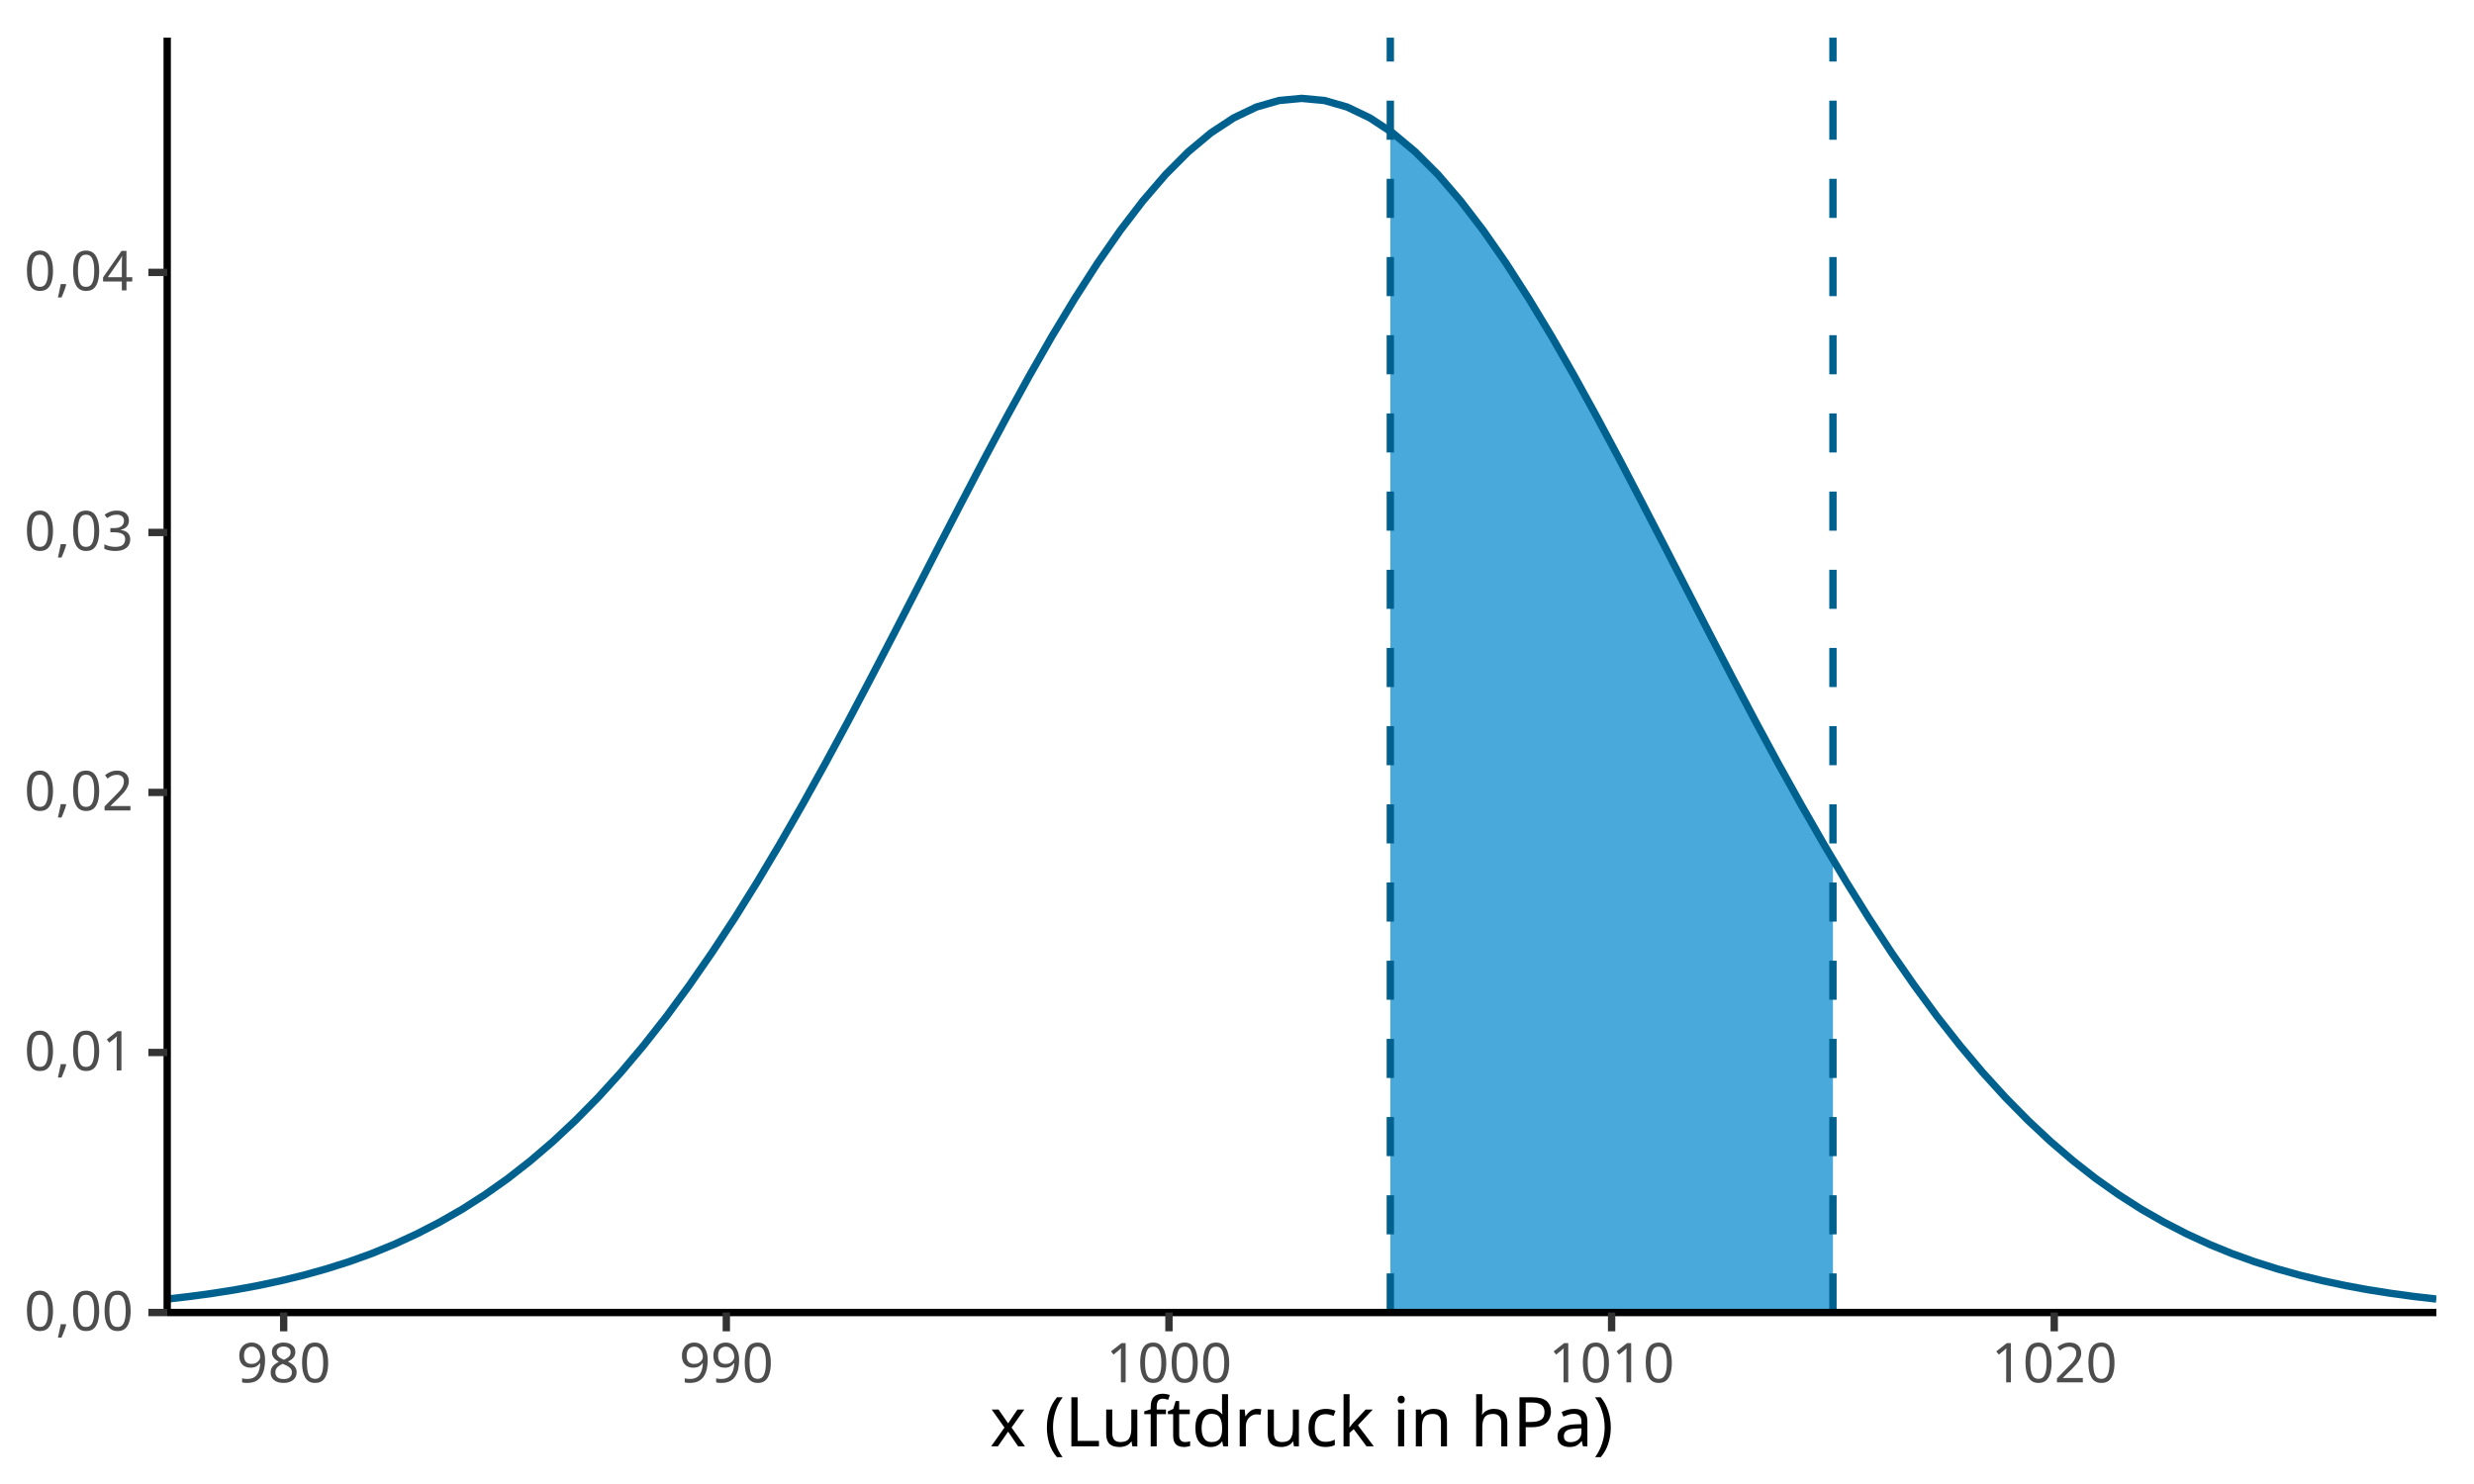
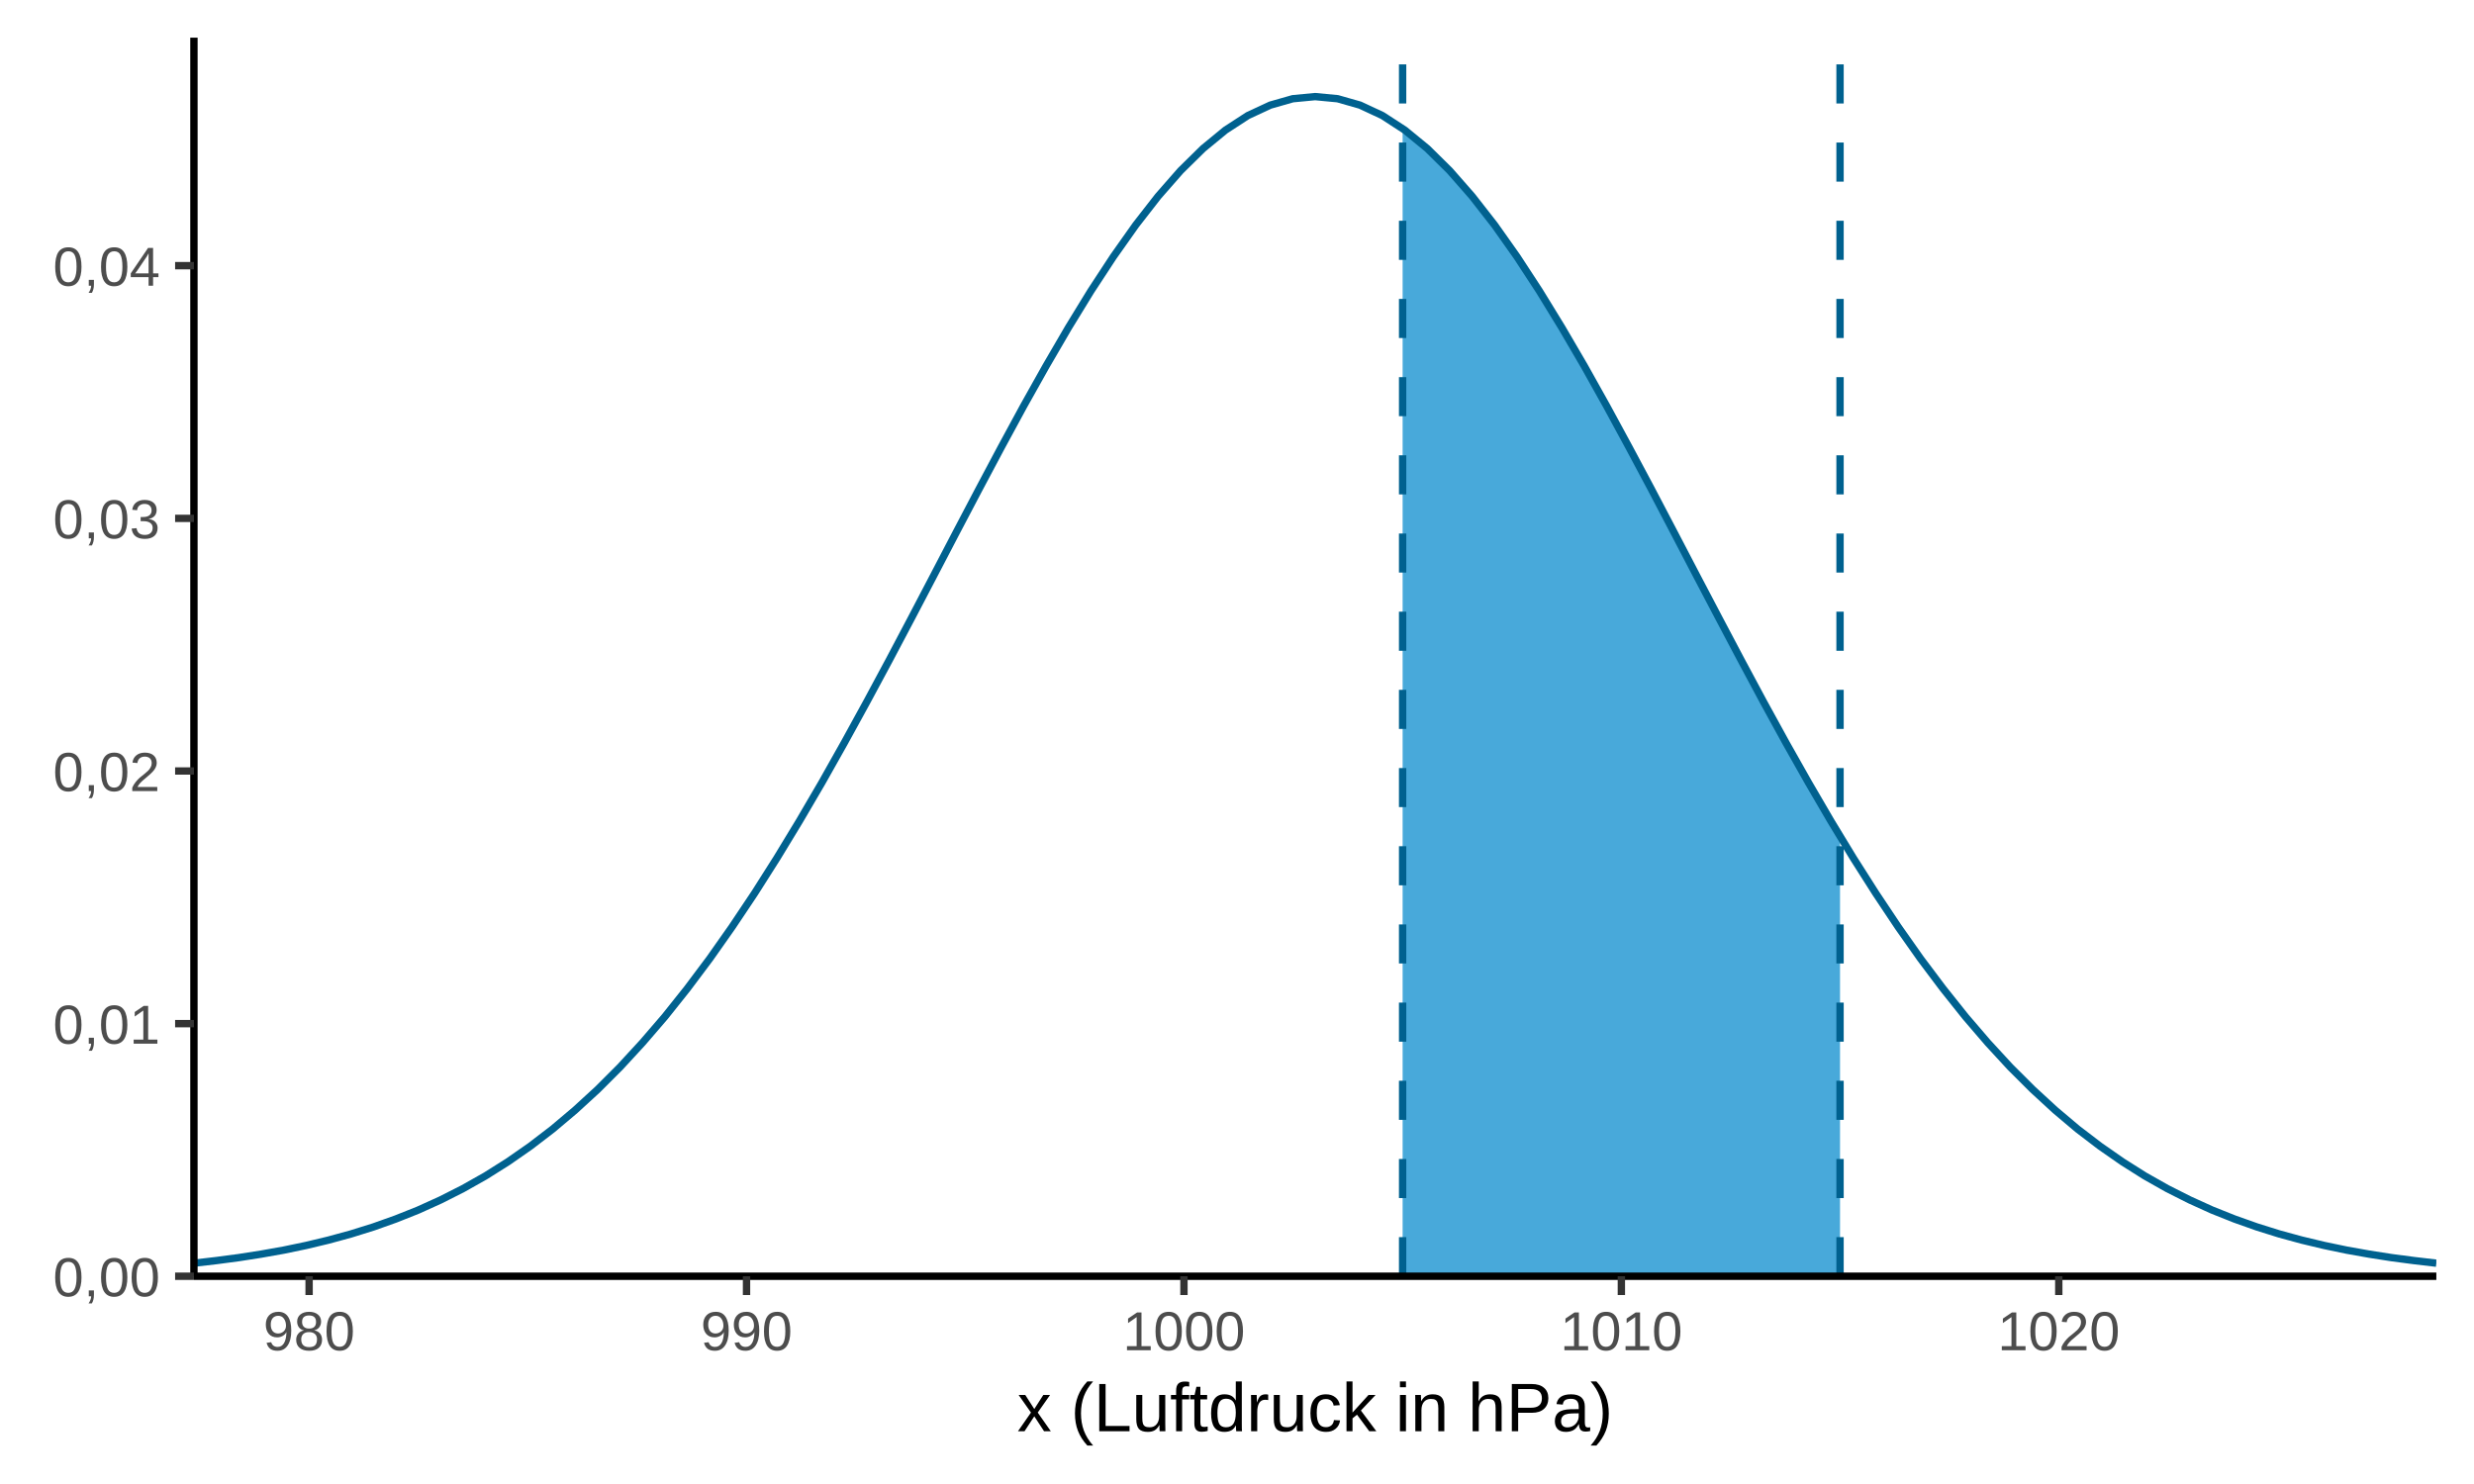
<svg xmlns="http://www.w3.org/2000/svg" class="svglite" width="360.00pt" height="216.00pt" viewBox="0 0 360.00 216.00">
  <defs>
    <style type="text/css">
    .svglite line, .svglite polyline, .svglite polygon, .svglite path, .svglite rect, .svglite circle {
      fill: none;
      stroke: #000000;
      stroke-linecap: round;
      stroke-linejoin: round;
      stroke-miterlimit: 10.00;
    }
    .svglite text {
      white-space: pre;
    }
  </style>
  </defs>
  <rect width="100%" height="100%" style="stroke: none; fill: #FFFFFF;" />
  <defs>
    <clipPath id="cpMC4wMHwzNjAuMDB8MC4wMHwyMTYuMDA=">
      <rect x="0.00" y="0.00" width="360.00" height="216.00" />
    </clipPath>
  </defs>
  <g clip-path="url(#cpMC4wMHwzNjAuMDB8MC4wMHwyMTYuMDA=)">
-     <rect x="0" y="0.00" width="360.00" height="216.00" style="stroke-width: 1.07; stroke: #FFFFFF; fill: #FFFFFF;" />
+     <rect x="0.00" y="0.00" width="360.00" height="216.00" style="stroke-width: 1.07; stroke: #FFFFFF; fill: #FFFFFF;" />
  </g>
  <defs>
-     <clipPath id="cpMjQuMzN8MzU0LjUyfDUuNDh8MTkxLjA0">
-       <rect x="24.33" y="5.48" width="330.19" height="185.56" />
+     <clipPath id="cpMjguMjJ8MzU0LjUyfDUuNDh8MTg1Ljc2">
+       <rect x="28.22" y="5.48" width="326.30" height="180.28" />
    </clipPath>
  </defs>
-   <g clip-path="url(#cpMjQuMzN8MzU0LjUyfDUuNDh8MTkxLjA0)">
-     <rect x="24.33" y="5.48" width="330.19" height="185.56" style="stroke-width: 1.07; stroke: none; fill: #FFFFFF;" />
-     <polygon points="202.31,19.09 202.95,19.57 203.59,20.08 204.24,20.60 204.88,21.15 205.53,21.72 206.17,22.31 206.82,22.92 207.46,23.56 208.10,24.21 208.75,24.88 209.39,25.57 210.04,26.29 210.68,27.02 211.32,27.77 211.97,28.54 212.61,29.33 213.26,30.13 213.90,30.96 214.54,31.80 215.19,32.66 215.83,33.54 216.48,34.43 217.12,35.34 217.76,36.26 218.41,37.20 219.05,38.16 219.70,39.13 220.34,40.12 220.99,41.11 221.63,42.13 222.27,43.15 222.92,44.19 223.56,45.25 224.21,46.31 224.85,47.39 225.49,48.48 226.14,49.57 226.78,50.68 227.43,51.80 228.07,52.94 228.71,54.07 229.36,55.22 230.00,56.38 230.65,57.55 231.29,58.72 231.94,59.90 232.58,61.09 233.22,62.29 233.87,63.49 234.51,64.70 235.16,65.91 235.80,67.13 236.44,68.36 237.09,69.59 237.73,70.82 238.38,72.06 239.02,73.30 239.66,74.54 240.31,75.79 240.95,77.04 241.60,78.29 242.24,79.54 242.88,80.79 243.53,82.05 244.17,83.30 244.82,84.55 245.46,85.81 246.11,87.06 246.75,88.32 247.39,89.57 248.04,90.82 248.68,92.07 249.33,93.31 249.97,94.56 250.61,95.80 251.26,97.03 251.90,98.27 252.55,99.50 253.19,100.73 253.83,101.95 254.48,103.17 255.12,104.38 255.77,105.59 256.41,106.79 257.06,107.99 257.70,109.18 258.34,110.37 258.99,111.55 259.63,112.72 260.28,113.89 260.92,115.04 261.56,116.20 262.21,117.34 262.85,118.48 263.50,119.61 264.14,120.73 264.78,121.84 265.43,122.95 266.07,124.04 266.72,125.13 266.72,191.04 266.07,191.04 265.43,191.04 264.78,191.04 264.14,191.04 263.50,191.04 262.85,191.04 262.21,191.04 261.56,191.04 260.92,191.04 260.28,191.04 259.63,191.04 258.99,191.04 258.34,191.04 257.70,191.04 257.06,191.04 256.41,191.04 255.77,191.04 255.12,191.04 254.48,191.04 253.83,191.04 253.19,191.04 252.55,191.04 251.90,191.04 251.26,191.04 250.61,191.04 249.97,191.04 249.33,191.04 248.68,191.04 248.04,191.04 247.39,191.04 246.75,191.04 246.11,191.04 245.46,191.04 244.82,191.04 244.17,191.04 243.53,191.04 242.88,191.04 242.24,191.04 241.60,191.04 240.95,191.04 240.31,191.04 239.66,191.04 239.02,191.04 238.38,191.04 237.73,191.04 237.09,191.04 236.44,191.04 235.80,191.04 235.16,191.04 234.51,191.04 233.87,191.04 233.22,191.04 232.58,191.04 231.94,191.04 231.29,191.04 230.65,191.04 230.00,191.04 229.36,191.04 228.71,191.04 228.07,191.04 227.43,191.04 226.78,191.04 226.14,191.04 225.49,191.04 224.85,191.04 224.21,191.04 223.56,191.04 222.92,191.04 222.27,191.04 221.63,191.04 220.99,191.04 220.34,191.04 219.70,191.04 219.05,191.04 218.41,191.04 217.76,191.04 217.12,191.04 216.48,191.04 215.83,191.04 215.19,191.04 214.54,191.04 213.90,191.04 213.26,191.04 212.61,191.04 211.97,191.04 211.32,191.04 210.68,191.04 210.04,191.04 209.39,191.04 208.75,191.04 208.10,191.04 207.46,191.04 206.82,191.04 206.17,191.04 205.53,191.04 204.88,191.04 204.24,191.04 203.59,191.04 202.95,191.04 202.31,191.04 " style="stroke-width: 0.00; stroke: none; stroke-linecap: butt; fill: #48A9DA;" />
-     <polyline points="202.31,19.09 202.95,19.57 203.59,20.08 204.24,20.60 204.88,21.15 205.53,21.72 206.17,22.31 206.82,22.92 207.46,23.56 208.10,24.21 208.75,24.88 209.39,25.57 210.04,26.29 210.68,27.02 211.32,27.77 211.97,28.54 212.61,29.33 213.26,30.13 213.90,30.96 214.54,31.80 215.19,32.66 215.83,33.54 216.48,34.43 217.12,35.34 217.76,36.26 218.41,37.20 219.05,38.16 219.70,39.13 220.34,40.12 220.99,41.11 221.63,42.13 222.27,43.15 222.92,44.19 223.56,45.25 224.21,46.31 224.85,47.39 225.49,48.48 226.14,49.57 226.78,50.68 227.43,51.80 228.07,52.94 228.71,54.07 229.36,55.22 230.00,56.38 230.65,57.55 231.29,58.72 231.94,59.90 232.58,61.09 233.22,62.29 233.87,63.49 234.51,64.70 235.16,65.91 235.80,67.13 236.44,68.36 237.09,69.59 237.73,70.82 238.38,72.06 239.02,73.30 239.66,74.54 240.31,75.79 240.95,77.04 241.60,78.29 242.24,79.54 242.88,80.79 243.53,82.05 244.17,83.30 244.82,84.55 245.46,85.81 246.11,87.06 246.75,88.32 247.39,89.57 248.04,90.82 248.68,92.07 249.33,93.31 249.97,94.56 250.61,95.80 251.26,97.03 251.90,98.27 252.55,99.50 253.19,100.73 253.83,101.95 254.48,103.17 255.12,104.38 255.77,105.59 256.41,106.79 257.06,107.99 257.70,109.18 258.34,110.37 258.99,111.55 259.63,112.72 260.28,113.89 260.92,115.04 261.56,116.20 262.21,117.34 262.85,118.48 263.50,119.61 264.14,120.73 264.78,121.84 265.43,122.95 266.07,124.04 266.72,125.13 " style="stroke-width: 1.07; stroke: none; stroke-linecap: butt;" />
-     <polyline points="266.72,191.04 266.07,191.04 265.43,191.04 264.78,191.04 264.14,191.04 263.50,191.04 262.85,191.04 262.21,191.04 261.56,191.04 260.92,191.04 260.28,191.04 259.63,191.04 258.99,191.04 258.34,191.04 257.70,191.04 257.06,191.04 256.41,191.04 255.77,191.04 255.12,191.04 254.48,191.04 253.83,191.04 253.19,191.04 252.55,191.04 251.90,191.04 251.26,191.04 250.61,191.04 249.97,191.04 249.33,191.04 248.68,191.04 248.04,191.04 247.39,191.04 246.75,191.04 246.11,191.04 245.46,191.04 244.82,191.04 244.17,191.04 243.53,191.04 242.88,191.04 242.24,191.04 241.60,191.04 240.95,191.04 240.31,191.04 239.66,191.04 239.02,191.04 238.38,191.04 237.73,191.04 237.09,191.04 236.44,191.04 235.80,191.04 235.16,191.04 234.51,191.04 233.87,191.04 233.22,191.04 232.58,191.04 231.94,191.04 231.29,191.04 230.65,191.04 230.00,191.04 229.36,191.04 228.71,191.04 228.07,191.04 227.43,191.04 226.78,191.04 226.14,191.04 225.49,191.04 224.85,191.04 224.21,191.04 223.56,191.04 222.92,191.04 222.27,191.04 221.63,191.04 220.99,191.04 220.34,191.04 219.70,191.04 219.05,191.04 218.41,191.04 217.76,191.04 217.12,191.04 216.48,191.04 215.83,191.04 215.19,191.04 214.54,191.04 213.90,191.04 213.26,191.04 212.61,191.04 211.97,191.04 211.32,191.04 210.68,191.04 210.04,191.04 209.39,191.04 208.75,191.04 208.10,191.04 207.46,191.04 206.82,191.04 206.17,191.04 205.53,191.04 204.88,191.04 204.24,191.04 203.59,191.04 202.95,191.04 202.31,191.04 " style="stroke-width: 1.07; stroke: none; stroke-linecap: butt;" />
-     <polyline points="24.33,189.08 27.63,188.70 30.93,188.25 34.23,187.73 37.54,187.12 40.84,186.42 44.14,185.62 47.44,184.70 50.74,183.66 54.05,182.47 57.35,181.12 60.65,179.60 63.95,177.90 67.25,176.01 70.56,173.89 73.86,171.56 77.16,168.98 80.46,166.15 83.76,163.06 87.07,159.70 90.37,156.07 93.67,152.15 96.97,147.95 100.27,143.46 103.57,138.70 106.88,133.67 110.18,128.38 113.48,122.84 116.78,117.09 120.08,111.14 123.39,105.02 126.69,98.76 129.99,92.41 133.29,86.00 136.59,79.57 139.90,73.17 143.20,66.85 146.50,60.67 149.80,54.67 153.10,48.90 156.41,43.43 159.71,38.29 163.01,33.55 166.31,29.24 169.61,25.40 172.91,22.09 176.22,19.33 179.52,17.16 182.82,15.58 186.12,14.63 189.42,14.32 192.73,14.63 196.03,15.58 199.33,17.16 202.63,19.33 205.93,22.09 209.24,25.40 212.54,29.24 215.84,33.55 219.14,38.29 222.44,43.43 225.75,48.90 229.05,54.67 232.35,60.67 235.65,66.85 238.95,73.17 242.26,79.57 245.56,86.00 248.86,92.41 252.16,98.76 255.46,105.02 258.76,111.14 262.07,117.09 265.37,122.84 268.67,128.38 271.97,133.67 275.27,138.70 278.58,143.46 281.88,147.95 285.18,152.15 288.48,156.07 291.78,159.70 295.09,163.06 298.39,166.15 301.69,168.98 304.99,171.56 308.29,173.89 311.60,176.01 314.90,177.90 318.20,179.60 321.50,181.12 324.80,182.47 328.11,183.66 331.41,184.70 334.71,185.62 338.01,186.42 341.31,187.12 344.61,187.73 347.92,188.25 351.22,188.70 354.52,189.08 " style="stroke-width: 1.07; stroke: #00618F; stroke-linecap: butt;" />
-     <line x1="202.31" y1="191.04" x2="202.31" y2="5.48" style="stroke-width: 1.07; stroke: #00618F; stroke-dasharray: 5.69,5.69; stroke-linecap: butt;" />
-     <line x1="266.72" y1="191.04" x2="266.72" y2="5.48" style="stroke-width: 1.07; stroke: #00618F; stroke-dasharray: 5.69,5.69; stroke-linecap: butt;" />
+   <g clip-path="url(#cpMjguMjJ8MzU0LjUyfDUuNDh8MTg1Ljc2)">
+     <rect x="28.22" y="5.48" width="326.30" height="180.28" style="stroke-width: 1.07; stroke: none; fill: #FFFFFF;" />
+     <polygon points="204.10,18.70 204.74,19.17 205.38,19.66 206.01,20.17 206.65,20.71 207.28,21.26 207.92,21.83 208.56,22.43 209.19,23.04 209.83,23.68 210.47,24.33 211.10,25.00 211.74,25.69 212.38,26.41 213.01,27.13 213.65,27.88 214.29,28.65 214.92,29.43 215.56,30.23 216.20,31.05 216.83,31.89 217.47,32.74 218.11,33.61 218.74,34.49 219.38,35.39 220.01,36.30 220.65,37.23 221.29,38.17 221.92,39.13 222.56,40.10 223.20,41.09 223.83,42.08 224.47,43.09 225.11,44.12 225.74,45.15 226.38,46.20 227.02,47.25 227.65,48.32 228.29,49.40 228.93,50.49 229.56,51.59 230.20,52.69 230.84,53.81 231.47,54.93 232.11,56.07 232.74,57.21 233.38,58.36 234.02,59.51 234.65,60.67 235.29,61.84 235.93,63.02 236.56,64.20 237.20,65.38 237.84,66.57 238.47,67.76 239.11,68.96 239.75,70.16 240.38,71.37 241.02,72.58 241.66,73.79 242.29,75.00 242.93,76.22 243.57,77.43 244.20,78.65 244.84,79.87 245.47,81.09 246.11,82.31 246.75,83.52 247.38,84.74 248.02,85.96 248.66,87.18 249.29,88.39 249.93,89.60 250.57,90.81 251.20,92.02 251.84,93.23 252.48,94.43 253.11,95.63 253.75,96.83 254.39,98.02 255.02,99.21 255.66,100.39 256.30,101.57 256.93,102.74 257.57,103.91 258.20,105.07 258.84,106.23 259.48,107.38 260.11,108.53 260.75,109.67 261.39,110.80 262.02,111.93 262.66,113.05 263.30,114.16 263.93,115.26 264.57,116.36 265.21,117.45 265.84,118.53 266.48,119.61 267.12,120.67 267.75,121.73 267.75,185.76 267.12,185.76 266.48,185.76 265.84,185.76 265.21,185.76 264.57,185.76 263.93,185.76 263.30,185.76 262.66,185.76 262.02,185.76 261.39,185.76 260.75,185.76 260.11,185.76 259.48,185.76 258.84,185.76 258.20,185.76 257.57,185.76 256.93,185.76 256.30,185.76 255.66,185.76 255.02,185.76 254.39,185.76 253.75,185.76 253.11,185.76 252.48,185.76 251.84,185.76 251.20,185.76 250.57,185.76 249.93,185.76 249.29,185.76 248.66,185.76 248.02,185.76 247.38,185.76 246.75,185.76 246.11,185.76 245.47,185.76 244.84,185.76 244.20,185.76 243.57,185.76 242.93,185.76 242.29,185.76 241.66,185.76 241.02,185.76 240.38,185.76 239.75,185.76 239.11,185.76 238.47,185.76 237.84,185.76 237.20,185.76 236.56,185.76 235.93,185.76 235.29,185.76 234.65,185.76 234.02,185.76 233.38,185.76 232.74,185.76 232.11,185.76 231.47,185.76 230.84,185.76 230.20,185.76 229.56,185.76 228.93,185.76 228.29,185.76 227.65,185.76 227.02,185.76 226.38,185.76 225.74,185.76 225.11,185.76 224.47,185.76 223.83,185.76 223.20,185.76 222.56,185.76 221.92,185.76 221.29,185.76 220.65,185.76 220.01,185.76 219.38,185.76 218.74,185.76 218.11,185.76 217.47,185.76 216.83,185.76 216.20,185.76 215.56,185.76 214.92,185.76 214.29,185.76 213.65,185.76 213.01,185.76 212.38,185.76 211.74,185.76 211.10,185.76 210.47,185.76 209.83,185.76 209.19,185.76 208.56,185.76 207.92,185.76 207.28,185.76 206.65,185.76 206.01,185.76 205.38,185.76 204.74,185.76 204.10,185.76 " style="stroke-width: 0.00; stroke: none; stroke-linecap: butt; fill: #48A9DA;" />
+     <polyline points="204.10,18.70 204.74,19.17 205.38,19.66 206.01,20.17 206.65,20.71 207.28,21.26 207.92,21.83 208.56,22.43 209.19,23.04 209.83,23.68 210.47,24.33 211.10,25.00 211.74,25.69 212.38,26.41 213.01,27.13 213.65,27.88 214.29,28.65 214.92,29.43 215.56,30.23 216.20,31.05 216.83,31.89 217.47,32.74 218.11,33.61 218.74,34.49 219.38,35.39 220.01,36.30 220.65,37.23 221.29,38.17 221.92,39.13 222.56,40.10 223.20,41.09 223.83,42.08 224.47,43.09 225.11,44.12 225.74,45.15 226.38,46.20 227.02,47.25 227.65,48.32 228.29,49.40 228.93,50.49 229.56,51.59 230.20,52.69 230.84,53.81 231.47,54.93 232.11,56.07 232.74,57.21 233.38,58.36 234.02,59.51 234.65,60.67 235.29,61.84 235.93,63.02 236.56,64.20 237.20,65.38 237.84,66.57 238.47,67.76 239.11,68.96 239.75,70.16 240.38,71.37 241.02,72.58 241.66,73.79 242.29,75.00 242.93,76.22 243.57,77.43 244.20,78.65 244.84,79.87 245.47,81.09 246.11,82.31 246.75,83.52 247.38,84.74 248.02,85.96 248.66,87.18 249.29,88.39 249.93,89.60 250.57,90.81 251.20,92.02 251.84,93.23 252.48,94.43 253.11,95.63 253.75,96.83 254.39,98.02 255.02,99.21 255.66,100.39 256.30,101.57 256.93,102.74 257.57,103.91 258.20,105.07 258.84,106.23 259.48,107.38 260.11,108.53 260.75,109.67 261.39,110.80 262.02,111.93 262.66,113.05 263.30,114.16 263.93,115.26 264.57,116.36 265.21,117.45 265.84,118.53 266.48,119.61 267.12,120.67 267.75,121.73 " style="stroke-width: 1.07; stroke: none; stroke-linecap: butt;" />
+     <polyline points="267.75,185.76 267.12,185.76 266.48,185.76 265.84,185.76 265.21,185.76 264.57,185.76 263.93,185.76 263.30,185.76 262.66,185.76 262.02,185.76 261.39,185.76 260.75,185.76 260.11,185.76 259.48,185.76 258.84,185.76 258.20,185.76 257.57,185.76 256.93,185.76 256.30,185.76 255.66,185.76 255.02,185.76 254.39,185.76 253.75,185.76 253.11,185.76 252.48,185.76 251.84,185.76 251.20,185.76 250.57,185.76 249.93,185.76 249.29,185.76 248.66,185.76 248.02,185.76 247.38,185.76 246.75,185.76 246.11,185.76 245.47,185.76 244.84,185.76 244.20,185.76 243.57,185.76 242.93,185.76 242.29,185.76 241.66,185.76 241.02,185.76 240.38,185.76 239.75,185.76 239.11,185.76 238.47,185.76 237.84,185.76 237.20,185.76 236.56,185.76 235.93,185.76 235.29,185.76 234.65,185.76 234.02,185.76 233.38,185.76 232.74,185.76 232.11,185.76 231.47,185.76 230.84,185.76 230.20,185.76 229.56,185.76 228.93,185.76 228.29,185.76 227.65,185.76 227.02,185.76 226.38,185.76 225.74,185.76 225.11,185.76 224.47,185.76 223.83,185.76 223.20,185.76 222.56,185.76 221.92,185.76 221.29,185.76 220.65,185.76 220.01,185.76 219.38,185.76 218.74,185.76 218.11,185.76 217.47,185.76 216.83,185.76 216.20,185.76 215.56,185.76 214.92,185.76 214.29,185.76 213.65,185.76 213.01,185.76 212.38,185.76 211.74,185.76 211.10,185.76 210.47,185.76 209.83,185.76 209.19,185.76 208.56,185.76 207.92,185.76 207.28,185.76 206.65,185.76 206.01,185.76 205.38,185.76 204.74,185.76 204.10,185.76 " style="stroke-width: 1.07; stroke: none; stroke-linecap: butt;" />
+     <polyline points="28.22,183.86 31.49,183.48 34.75,183.05 38.01,182.54 41.28,181.96 44.54,181.28 47.80,180.50 51.06,179.61 54.33,178.59 57.59,177.43 60.85,176.13 64.12,174.65 67.38,173.00 70.64,171.16 73.91,169.10 77.17,166.83 80.43,164.33 83.69,161.58 86.96,158.58 90.22,155.32 93.48,151.78 96.75,147.98 100.01,143.89 103.27,139.54 106.53,134.91 109.80,130.02 113.06,124.88 116.32,119.51 119.59,113.92 122.85,108.13 126.11,102.19 129.38,96.11 132.64,89.94 135.90,83.71 139.16,77.46 142.43,71.24 145.69,65.11 148.95,59.10 152.22,53.27 155.48,47.67 158.74,42.35 162.01,37.36 165.27,32.75 168.53,28.56 171.79,24.84 175.06,21.62 178.32,18.94 181.58,16.82 184.85,15.30 188.11,14.37 191.37,14.06 194.64,14.37 197.90,15.30 201.16,16.82 204.42,18.94 207.69,21.62 210.95,24.84 214.21,28.56 217.48,32.75 220.74,37.36 224.00,42.35 227.26,47.67 230.53,53.27 233.79,59.10 237.05,65.11 240.32,71.24 243.58,77.46 246.84,83.71 250.11,89.94 253.37,96.11 256.63,102.19 259.89,108.13 263.16,113.92 266.42,119.51 269.68,124.88 272.95,130.02 276.21,134.91 279.47,139.54 282.74,143.89 286.00,147.98 289.26,151.78 292.52,155.32 295.79,158.58 299.05,161.58 302.31,164.33 305.58,166.83 308.84,169.10 312.10,171.16 315.36,173.00 318.63,174.65 321.89,176.13 325.15,177.43 328.42,178.59 331.68,179.61 334.94,180.50 338.21,181.28 341.47,181.96 344.73,182.54 347.99,183.05 351.26,183.48 354.52,183.86 " style="stroke-width: 1.07; stroke: #00618F; stroke-linecap: butt;" />
+     <line x1="204.10" y1="185.76" x2="204.10" y2="5.48" style="stroke-width: 1.07; stroke: #00618F; stroke-dasharray: 5.69,5.69; stroke-linecap: butt;" />
+     <line x1="267.75" y1="185.76" x2="267.75" y2="5.48" style="stroke-width: 1.07; stroke: #00618F; stroke-dasharray: 5.69,5.69; stroke-linecap: butt;" />
  </g>
  <g clip-path="url(#cpMC4wMHwzNjAuMDB8MC4wMHwyMTYuMDA=)">
-     <polyline points="24.33,191.04 24.33,5.48 " style="stroke-width: 1.07; stroke-linecap: butt;" />
-     <text x="19.40" y="193.66" text-anchor="end" style="font-size: 8.00px;fill: #4D4D4D; font-family: &quot;Source Sans Pro&quot;;" textLength="13.92px" lengthAdjust="spacingAndGlyphs">0,00</text>
-     <text x="19.40" y="155.81" text-anchor="end" style="font-size: 8.00px;fill: #4D4D4D; font-family: &quot;Source Sans Pro&quot;;" textLength="13.92px" lengthAdjust="spacingAndGlyphs">0,01</text>
-     <text x="19.40" y="117.96" text-anchor="end" style="font-size: 8.00px;fill: #4D4D4D; font-family: &quot;Source Sans Pro&quot;;" textLength="13.92px" lengthAdjust="spacingAndGlyphs">0,02</text>
-     <text x="19.40" y="80.12" text-anchor="end" style="font-size: 8.00px;fill: #4D4D4D; font-family: &quot;Source Sans Pro&quot;;" textLength="13.92px" lengthAdjust="spacingAndGlyphs">0,03</text>
-     <text x="19.40" y="42.27" text-anchor="end" style="font-size: 8.00px;fill: #4D4D4D; font-family: &quot;Source Sans Pro&quot;;" textLength="13.92px" lengthAdjust="spacingAndGlyphs">0,04</text>
-     <polyline points="21.59,191.04 24.33,191.04 " style="stroke-width: 1.07; stroke: #333333; stroke-linecap: butt;" />
-     <polyline points="21.59,153.19 24.33,153.19 " style="stroke-width: 1.07; stroke: #333333; stroke-linecap: butt;" />
-     <polyline points="21.59,115.34 24.33,115.34 " style="stroke-width: 1.07; stroke: #333333; stroke-linecap: butt;" />
-     <polyline points="21.59,77.50 24.33,77.50 " style="stroke-width: 1.07; stroke: #333333; stroke-linecap: butt;" />
-     <polyline points="21.59,39.65 24.33,39.65 " style="stroke-width: 1.07; stroke: #333333; stroke-linecap: butt;" />
-     <polyline points="24.33,191.04 354.52,191.04 " style="stroke-width: 1.07; stroke-linecap: butt;" />
-     <polyline points="41.28,193.78 41.28,191.04 " style="stroke-width: 1.07; stroke: #333333; stroke-linecap: butt;" />
-     <polyline points="105.69,193.78 105.69,191.04 " style="stroke-width: 1.07; stroke: #333333; stroke-linecap: butt;" />
-     <polyline points="170.10,193.78 170.10,191.04 " style="stroke-width: 1.07; stroke: #333333; stroke-linecap: butt;" />
-     <polyline points="234.51,193.78 234.51,191.04 " style="stroke-width: 1.07; stroke: #333333; stroke-linecap: butt;" />
-     <polyline points="298.92,193.78 298.92,191.04 " style="stroke-width: 1.07; stroke: #333333; stroke-linecap: butt;" />
-     <text x="41.28" y="201.21" text-anchor="middle" style="font-size: 8.00px;fill: #4D4D4D; font-family: &quot;Source Sans Pro&quot;;" textLength="11.92px" lengthAdjust="spacingAndGlyphs">980</text>
-     <text x="105.69" y="201.21" text-anchor="middle" style="font-size: 8.00px;fill: #4D4D4D; font-family: &quot;Source Sans Pro&quot;;" textLength="11.92px" lengthAdjust="spacingAndGlyphs">990</text>
-     <text x="170.10" y="201.21" text-anchor="middle" style="font-size: 8.00px;fill: #4D4D4D; font-family: &quot;Source Sans Pro&quot;;" textLength="15.90px" lengthAdjust="spacingAndGlyphs">1000</text>
-     <text x="234.51" y="201.21" text-anchor="middle" style="font-size: 8.00px;fill: #4D4D4D; font-family: &quot;Source Sans Pro&quot;;" textLength="15.90px" lengthAdjust="spacingAndGlyphs">1010</text>
-     <text x="298.92" y="201.21" text-anchor="middle" style="font-size: 8.00px;fill: #4D4D4D; font-family: &quot;Source Sans Pro&quot;;" textLength="15.90px" lengthAdjust="spacingAndGlyphs">1020</text>
-     <text x="189.42" y="210.52" text-anchor="middle" style="font-size: 10.00px; font-family: &quot;Source Sans Pro&quot;;" textLength="81.16px" lengthAdjust="spacingAndGlyphs">x (Luftdruck in hPa)</text>
+     <polyline points="28.22,185.76 28.22,5.48 " style="stroke-width: 1.07; stroke-linecap: butt;" />
+     <text x="23.29" y="188.68" text-anchor="end" style="font-size: 8.00px;fill: #4D4D4D; font-family: &quot;Liberation Sans&quot;;" textLength="17.81px" lengthAdjust="spacingAndGlyphs">0,00</text>
+     <text x="23.29" y="151.91" text-anchor="end" style="font-size: 8.00px;fill: #4D4D4D; font-family: &quot;Liberation Sans&quot;;" textLength="17.81px" lengthAdjust="spacingAndGlyphs">0,01</text>
+     <text x="23.29" y="115.14" text-anchor="end" style="font-size: 8.00px;fill: #4D4D4D; font-family: &quot;Liberation Sans&quot;;" textLength="17.81px" lengthAdjust="spacingAndGlyphs">0,02</text>
+     <text x="23.29" y="78.36" text-anchor="end" style="font-size: 8.00px;fill: #4D4D4D; font-family: &quot;Liberation Sans&quot;;" textLength="17.81px" lengthAdjust="spacingAndGlyphs">0,03</text>
+     <text x="23.29" y="41.59" text-anchor="end" style="font-size: 8.00px;fill: #4D4D4D; font-family: &quot;Liberation Sans&quot;;" textLength="17.81px" lengthAdjust="spacingAndGlyphs">0,04</text>
+     <polyline points="25.48,185.76 28.22,185.76 " style="stroke-width: 1.07; stroke: #333333; stroke-linecap: butt;" />
+     <polyline points="25.48,148.99 28.22,148.99 " style="stroke-width: 1.07; stroke: #333333; stroke-linecap: butt;" />
+     <polyline points="25.48,112.22 28.22,112.22 " style="stroke-width: 1.07; stroke: #333333; stroke-linecap: butt;" />
+     <polyline points="25.48,75.45 28.22,75.45 " style="stroke-width: 1.07; stroke: #333333; stroke-linecap: butt;" />
+     <polyline points="25.48,38.67 28.22,38.67 " style="stroke-width: 1.07; stroke: #333333; stroke-linecap: butt;" />
+     <polyline points="28.22,185.76 354.52,185.76 " style="stroke-width: 1.07; stroke-linecap: butt;" />
+     <polyline points="44.98,188.50 44.98,185.76 " style="stroke-width: 1.07; stroke: #333333; stroke-linecap: butt;" />
+     <polyline points="108.63,188.50 108.63,185.76 " style="stroke-width: 1.07; stroke: #333333; stroke-linecap: butt;" />
+     <polyline points="172.28,188.50 172.28,185.76 " style="stroke-width: 1.07; stroke: #333333; stroke-linecap: butt;" />
+     <polyline points="235.93,188.50 235.93,185.76 " style="stroke-width: 1.07; stroke: #333333; stroke-linecap: butt;" />
+     <polyline points="299.58,188.50 299.58,185.76 " style="stroke-width: 1.07; stroke: #333333; stroke-linecap: butt;" />
+     <text x="44.98" y="196.53" text-anchor="middle" style="font-size: 8.00px;fill: #4D4D4D; font-family: &quot;Liberation Sans&quot;;" textLength="15.27px" lengthAdjust="spacingAndGlyphs">980</text>
+     <text x="108.63" y="196.53" text-anchor="middle" style="font-size: 8.00px;fill: #4D4D4D; font-family: &quot;Liberation Sans&quot;;" textLength="15.27px" lengthAdjust="spacingAndGlyphs">990</text>
+     <text x="172.28" y="196.53" text-anchor="middle" style="font-size: 8.00px;fill: #4D4D4D; font-family: &quot;Liberation Sans&quot;;" textLength="20.36px" lengthAdjust="spacingAndGlyphs">1000</text>
+     <text x="235.93" y="196.53" text-anchor="middle" style="font-size: 8.00px;fill: #4D4D4D; font-family: &quot;Liberation Sans&quot;;" textLength="20.36px" lengthAdjust="spacingAndGlyphs">1010</text>
+     <text x="299.58" y="196.53" text-anchor="middle" style="font-size: 8.00px;fill: #4D4D4D; font-family: &quot;Liberation Sans&quot;;" textLength="20.36px" lengthAdjust="spacingAndGlyphs">1020</text>
+     <text x="191.37" y="208.32" text-anchor="middle" style="font-size: 10.00px; font-family: &quot;Liberation Sans&quot;;" textLength="97.53px" lengthAdjust="spacingAndGlyphs">x (Luftdruck in hPa)</text>
  </g>
</svg>
